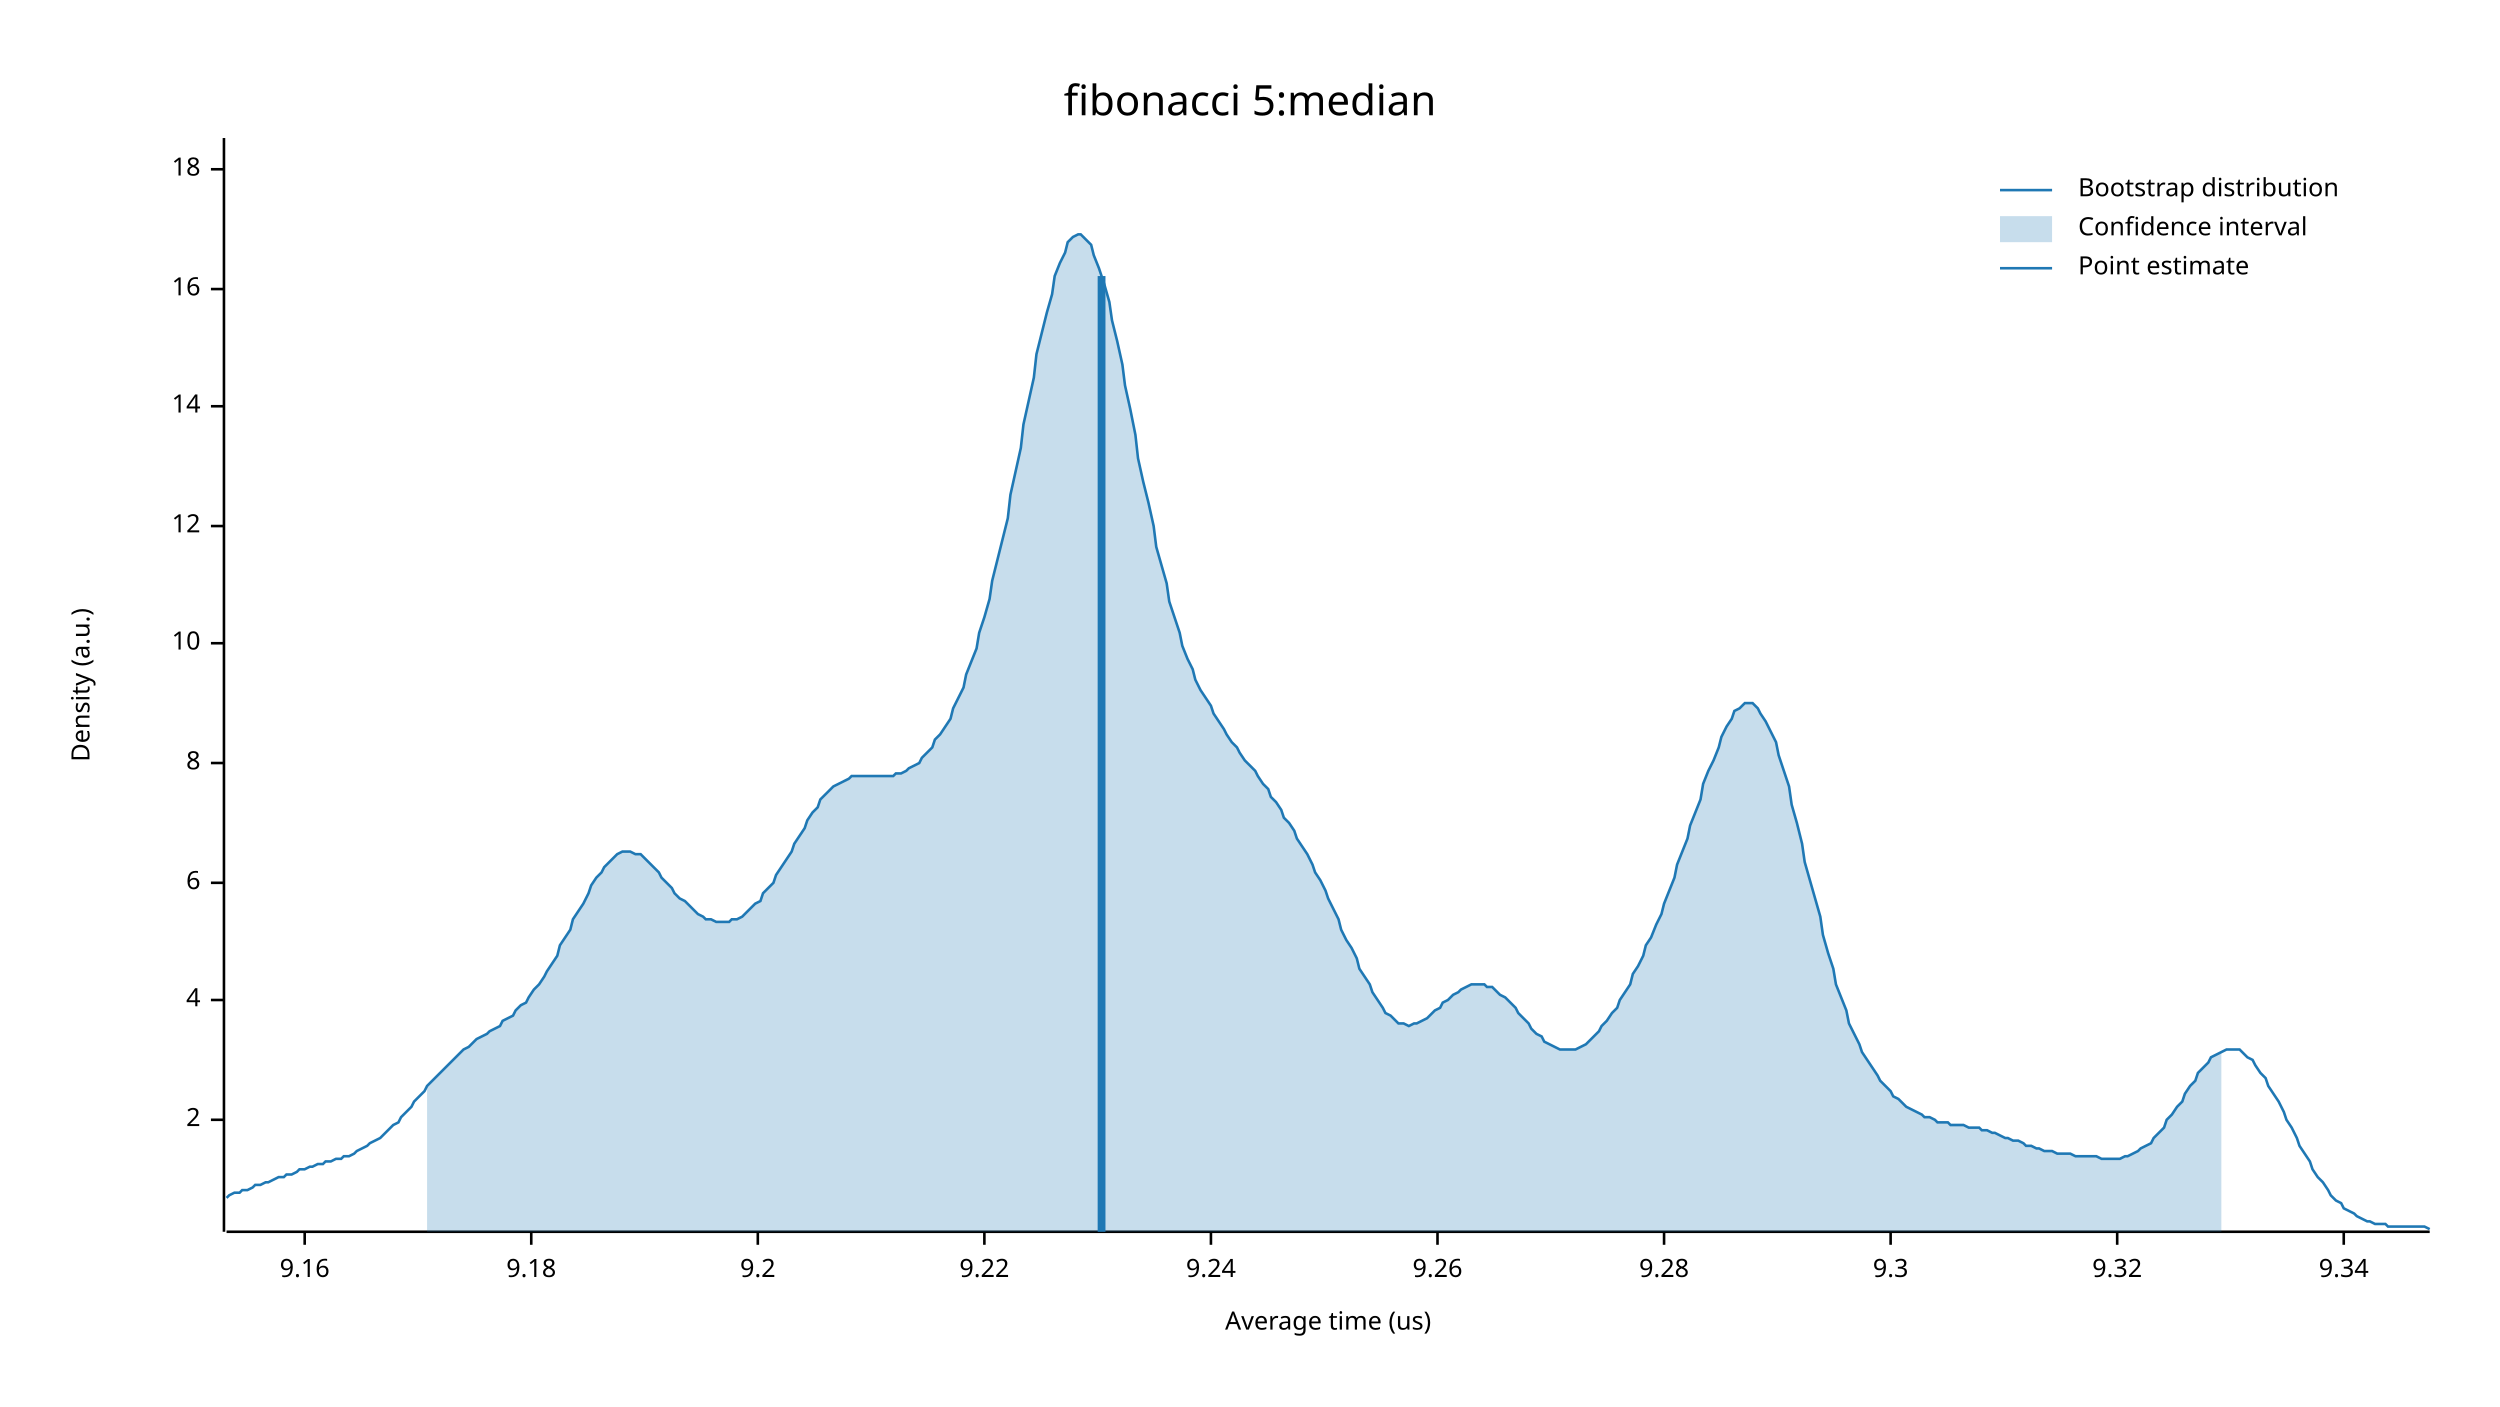
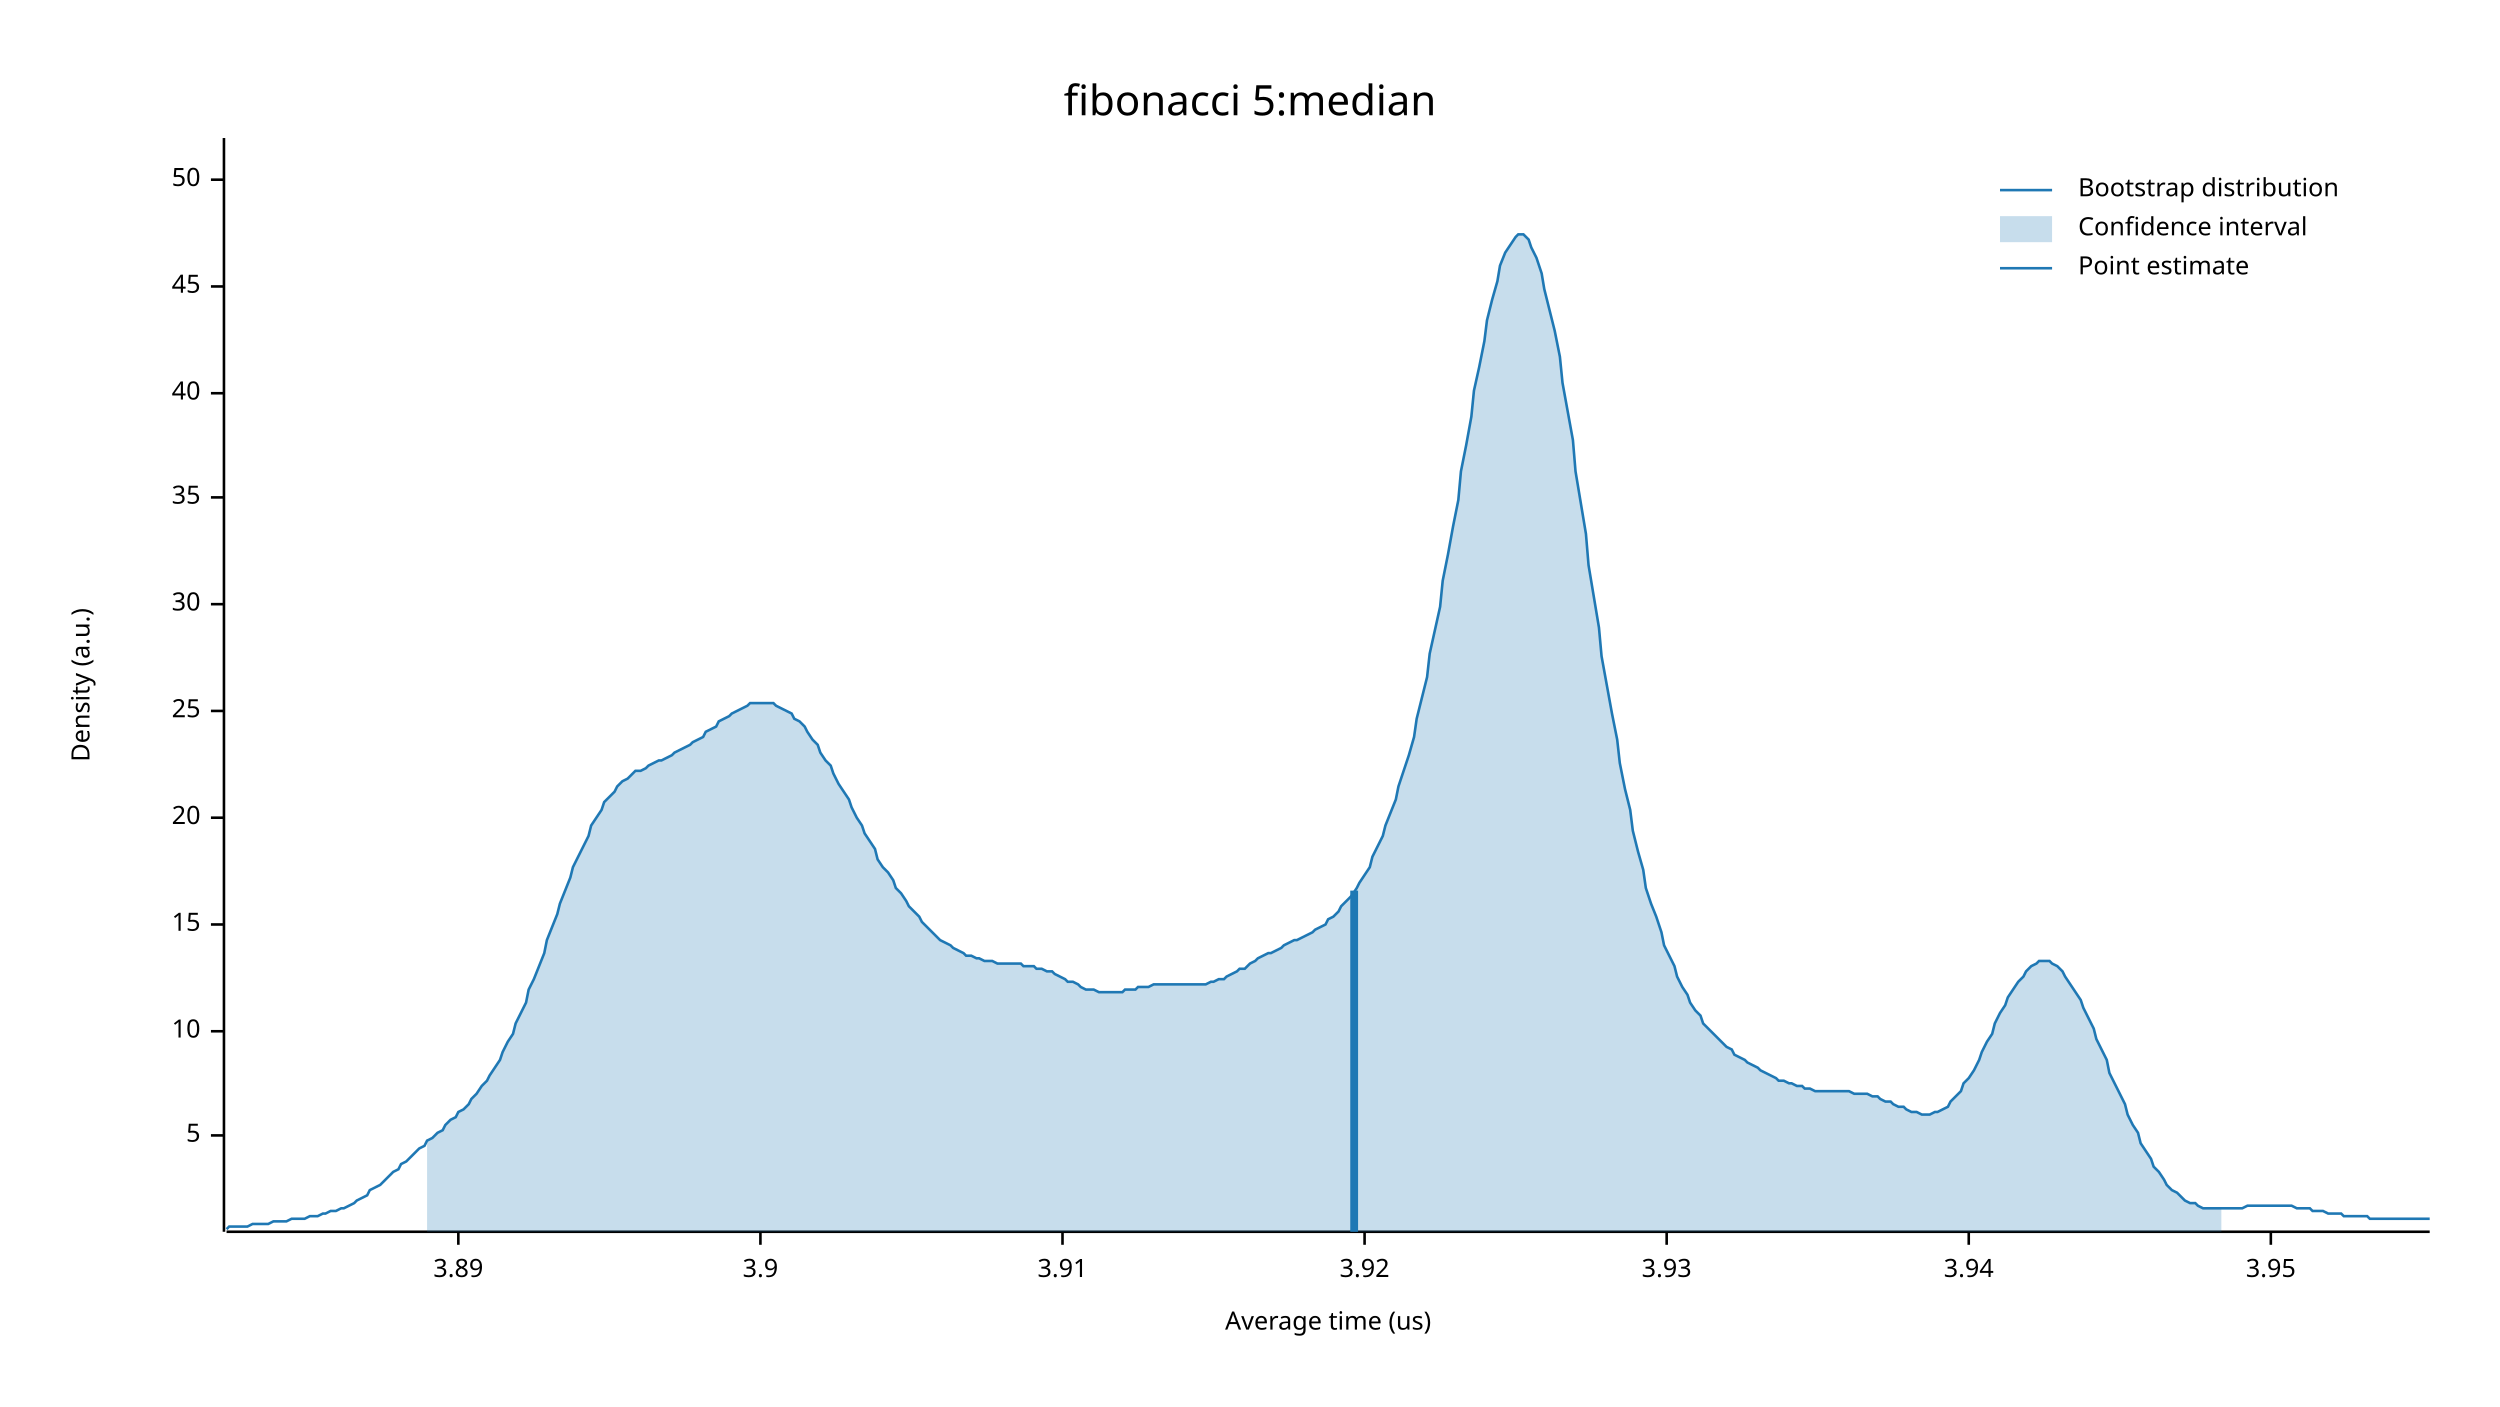
<svg xmlns="http://www.w3.org/2000/svg" width="960" height="540">
  <text x="480" y="32" dy="0.76em" text-anchor="middle" font-family="sans-serif" font-size="16.129" opacity="1" fill="#000000">
fibonacci 5:median
</text>
  <text x="27" y="263" dy="0.76em" text-anchor="middle" font-family="sans-serif" font-size="9.677" opacity="1" fill="#000000" transform="rotate(270, 27, 263)">
Density (a.u.)
</text>
  <text x="510" y="513" dy="-0.5ex" text-anchor="middle" font-family="sans-serif" font-size="9.677" opacity="1" fill="#000000">
Average time (us)
</text>
  <polyline fill="none" opacity="1" stroke="#000000" stroke-width="1" points="86,53 86,473 " />
-   <text x="77" y="430" dy="0.5ex" text-anchor="end" font-family="sans-serif" font-size="9.677" opacity="1" fill="#000000">
- 2
+   <text x="77" y="436" dy="0.5ex" text-anchor="end" font-family="sans-serif" font-size="9.677" opacity="1" fill="#000000">
+ 5
</text>
-   <polyline fill="none" opacity="1" stroke="#000000" stroke-width="1" points="81,430 86,430 " />
-   <text x="77" y="384" dy="0.5ex" text-anchor="end" font-family="sans-serif" font-size="9.677" opacity="1" fill="#000000">
- 4
- </text>
-   <polyline fill="none" opacity="1" stroke="#000000" stroke-width="1" points="81,384 86,384 " />
-   <text x="77" y="339" dy="0.5ex" text-anchor="end" font-family="sans-serif" font-size="9.677" opacity="1" fill="#000000">
- 6
- </text>
-   <polyline fill="none" opacity="1" stroke="#000000" stroke-width="1" points="81,339 86,339 " />
-   <text x="77" y="293" dy="0.5ex" text-anchor="end" font-family="sans-serif" font-size="9.677" opacity="1" fill="#000000">
- 8
- </text>
-   <polyline fill="none" opacity="1" stroke="#000000" stroke-width="1" points="81,293 86,293 " />
-   <text x="77" y="247" dy="0.5ex" text-anchor="end" font-family="sans-serif" font-size="9.677" opacity="1" fill="#000000">
+   <polyline fill="none" opacity="1" stroke="#000000" stroke-width="1" points="81,436 86,436 " />
+   <text x="77" y="396" dy="0.5ex" text-anchor="end" font-family="sans-serif" font-size="9.677" opacity="1" fill="#000000">
10
</text>
-   <polyline fill="none" opacity="1" stroke="#000000" stroke-width="1" points="81,247 86,247 " />
-   <text x="77" y="202" dy="0.5ex" text-anchor="end" font-family="sans-serif" font-size="9.677" opacity="1" fill="#000000">
- 12
+   <polyline fill="none" opacity="1" stroke="#000000" stroke-width="1" points="81,396 86,396 " />
+   <text x="77" y="355" dy="0.5ex" text-anchor="end" font-family="sans-serif" font-size="9.677" opacity="1" fill="#000000">
+ 15
</text>
-   <polyline fill="none" opacity="1" stroke="#000000" stroke-width="1" points="81,202 86,202 " />
-   <text x="77" y="156" dy="0.5ex" text-anchor="end" font-family="sans-serif" font-size="9.677" opacity="1" fill="#000000">
- 14
+   <polyline fill="none" opacity="1" stroke="#000000" stroke-width="1" points="81,355 86,355 " />
+   <text x="77" y="314" dy="0.5ex" text-anchor="end" font-family="sans-serif" font-size="9.677" opacity="1" fill="#000000">
+ 20
</text>
-   <polyline fill="none" opacity="1" stroke="#000000" stroke-width="1" points="81,156 86,156 " />
-   <text x="77" y="111" dy="0.5ex" text-anchor="end" font-family="sans-serif" font-size="9.677" opacity="1" fill="#000000">
- 16
+   <polyline fill="none" opacity="1" stroke="#000000" stroke-width="1" points="81,314 86,314 " />
+   <text x="77" y="273" dy="0.5ex" text-anchor="end" font-family="sans-serif" font-size="9.677" opacity="1" fill="#000000">
+ 25
</text>
-   <polyline fill="none" opacity="1" stroke="#000000" stroke-width="1" points="81,111 86,111 " />
-   <text x="77" y="65" dy="0.5ex" text-anchor="end" font-family="sans-serif" font-size="9.677" opacity="1" fill="#000000">
- 18
+   <polyline fill="none" opacity="1" stroke="#000000" stroke-width="1" points="81,273 86,273 " />
+   <text x="77" y="232" dy="0.5ex" text-anchor="end" font-family="sans-serif" font-size="9.677" opacity="1" fill="#000000">
+ 30
</text>
-   <polyline fill="none" opacity="1" stroke="#000000" stroke-width="1" points="81,65 86,65 " />
+   <polyline fill="none" opacity="1" stroke="#000000" stroke-width="1" points="81,232 86,232 " />
+   <text x="77" y="191" dy="0.5ex" text-anchor="end" font-family="sans-serif" font-size="9.677" opacity="1" fill="#000000">
+ 35
+ </text>
+   <polyline fill="none" opacity="1" stroke="#000000" stroke-width="1" points="81,191 86,191 " />
+   <text x="77" y="151" dy="0.5ex" text-anchor="end" font-family="sans-serif" font-size="9.677" opacity="1" fill="#000000">
+ 40
+ </text>
+   <polyline fill="none" opacity="1" stroke="#000000" stroke-width="1" points="81,151 86,151 " />
+   <text x="77" y="110" dy="0.5ex" text-anchor="end" font-family="sans-serif" font-size="9.677" opacity="1" fill="#000000">
+ 45
+ </text>
+   <polyline fill="none" opacity="1" stroke="#000000" stroke-width="1" points="81,110 86,110 " />
+   <text x="77" y="69" dy="0.5ex" text-anchor="end" font-family="sans-serif" font-size="9.677" opacity="1" fill="#000000">
+ 50
+ </text>
+   <polyline fill="none" opacity="1" stroke="#000000" stroke-width="1" points="81,69 86,69 " />
  <polyline fill="none" opacity="1" stroke="#000000" stroke-width="1" points="87,473 933,473 " />
-   <text x="117" y="483" dy="0.76em" text-anchor="middle" font-family="sans-serif" font-size="9.677" opacity="1" fill="#000000">
- 9.16
+   <text x="176" y="483" dy="0.76em" text-anchor="middle" font-family="sans-serif" font-size="9.677" opacity="1" fill="#000000">
+ 3.89
</text>
-   <polyline fill="none" opacity="1" stroke="#000000" stroke-width="1" points="117,473 117,478 " />
-   <text x="204" y="483" dy="0.76em" text-anchor="middle" font-family="sans-serif" font-size="9.677" opacity="1" fill="#000000">
- 9.18
+   <polyline fill="none" opacity="1" stroke="#000000" stroke-width="1" points="176,473 176,478 " />
+   <text x="292" y="483" dy="0.76em" text-anchor="middle" font-family="sans-serif" font-size="9.677" opacity="1" fill="#000000">
+ 3.9
</text>
-   <polyline fill="none" opacity="1" stroke="#000000" stroke-width="1" points="204,473 204,478 " />
-   <text x="291" y="483" dy="0.76em" text-anchor="middle" font-family="sans-serif" font-size="9.677" opacity="1" fill="#000000">
- 9.2
+   <polyline fill="none" opacity="1" stroke="#000000" stroke-width="1" points="292,473 292,478 " />
+   <text x="408" y="483" dy="0.76em" text-anchor="middle" font-family="sans-serif" font-size="9.677" opacity="1" fill="#000000">
+ 3.91
</text>
-   <polyline fill="none" opacity="1" stroke="#000000" stroke-width="1" points="291,473 291,478 " />
-   <text x="378" y="483" dy="0.76em" text-anchor="middle" font-family="sans-serif" font-size="9.677" opacity="1" fill="#000000">
- 9.22
+   <polyline fill="none" opacity="1" stroke="#000000" stroke-width="1" points="408,473 408,478 " />
+   <text x="524" y="483" dy="0.76em" text-anchor="middle" font-family="sans-serif" font-size="9.677" opacity="1" fill="#000000">
+ 3.92
</text>
-   <polyline fill="none" opacity="1" stroke="#000000" stroke-width="1" points="378,473 378,478 " />
-   <text x="465" y="483" dy="0.76em" text-anchor="middle" font-family="sans-serif" font-size="9.677" opacity="1" fill="#000000">
- 9.24
+   <polyline fill="none" opacity="1" stroke="#000000" stroke-width="1" points="524,473 524,478 " />
+   <text x="640" y="483" dy="0.76em" text-anchor="middle" font-family="sans-serif" font-size="9.677" opacity="1" fill="#000000">
+ 3.93
</text>
-   <polyline fill="none" opacity="1" stroke="#000000" stroke-width="1" points="465,473 465,478 " />
-   <text x="552" y="483" dy="0.76em" text-anchor="middle" font-family="sans-serif" font-size="9.677" opacity="1" fill="#000000">
- 9.26
+   <polyline fill="none" opacity="1" stroke="#000000" stroke-width="1" points="640,473 640,478 " />
+   <text x="756" y="483" dy="0.76em" text-anchor="middle" font-family="sans-serif" font-size="9.677" opacity="1" fill="#000000">
+ 3.94
</text>
-   <polyline fill="none" opacity="1" stroke="#000000" stroke-width="1" points="552,473 552,478 " />
-   <text x="639" y="483" dy="0.76em" text-anchor="middle" font-family="sans-serif" font-size="9.677" opacity="1" fill="#000000">
- 9.28
+   <polyline fill="none" opacity="1" stroke="#000000" stroke-width="1" points="756,473 756,478 " />
+   <text x="872" y="483" dy="0.76em" text-anchor="middle" font-family="sans-serif" font-size="9.677" opacity="1" fill="#000000">
+ 3.95
</text>
-   <polyline fill="none" opacity="1" stroke="#000000" stroke-width="1" points="639,473 639,478 " />
-   <text x="726" y="483" dy="0.76em" text-anchor="middle" font-family="sans-serif" font-size="9.677" opacity="1" fill="#000000">
- 9.3
- </text>
-   <polyline fill="none" opacity="1" stroke="#000000" stroke-width="1" points="726,473 726,478 " />
-   <text x="813" y="483" dy="0.76em" text-anchor="middle" font-family="sans-serif" font-size="9.677" opacity="1" fill="#000000">
- 9.32
- </text>
-   <polyline fill="none" opacity="1" stroke="#000000" stroke-width="1" points="813,473 813,478 " />
-   <text x="900" y="483" dy="0.76em" text-anchor="middle" font-family="sans-serif" font-size="9.677" opacity="1" fill="#000000">
- 9.34
- </text>
-   <polyline fill="none" opacity="1" stroke="#000000" stroke-width="1" points="900,473 900,478 " />
-   <polyline fill="none" opacity="1" stroke="#1F78B4" stroke-width="1" points="87,460 88,459 90,458 92,458 93,457 95,457 97,456 98,455 100,455 102,454 103,454 105,453 107,452 109,452 110,451 112,451 114,450 115,449 117,449 119,448 120,448 122,447 124,447 125,446 127,446 129,445 131,445 132,444 134,444 136,443 137,442 139,441 141,440 142,439 144,438 146,437 148,435 149,434 151,432 153,431 154,429 156,427 158,425 159,423 161,421 163,419 164,417 166,415 168,413 170,411 171,410 173,408 175,406 176,405 178,403 180,402 181,401 183,399 185,398 187,397 188,396 190,395 192,394 193,392 195,391 197,390 198,388 200,386 202,385 203,383 205,380 207,378 209,375 210,373 212,370 214,367 215,363 217,360 219,357 220,353 222,350 224,347 226,343 227,340 229,337 231,335 232,333 234,331 236,329 237,328 239,327 241,327 242,327 244,328 246,328 248,330 249,331 251,333 253,335 254,337 256,339 258,341 259,343 261,345 263,346 265,348 266,349 268,351 270,352 271,353 273,353 275,354 276,354 278,354 280,354 281,353 283,353 285,352 287,350 288,349 290,347 292,346 293,343 295,341 297,339 298,336 300,333 302,330 304,327 305,324 307,321 309,318 310,315 312,312 314,310 315,307 317,305 319,303 320,302 322,301 324,300 326,299 327,298 329,298 331,298 332,298 334,298 336,298 337,298 339,298 341,298 343,298 344,297 346,297 348,296 349,295 351,294 353,293 354,291 356,289 358,287 359,284 361,282 363,279 365,276 366,272 368,268 370,264 371,259 373,254 375,249 376,243 378,237 380,230 381,223 383,215 385,207 387,199 388,190 390,181 392,172 393,163 395,154 397,145 398,136 400,128 402,120 404,113 405,106 407,101 409,97 410,93 412,91 414,90 415,90 417,92 419,94 420,98 422,103 424,109 426,116 427,123 429,131 431,140 432,148 434,157 436,167 437,176 439,185 441,193 443,202 444,210 446,217 448,224 449,231 451,237 453,243 454,248 456,253 458,257 459,261 461,265 463,268 465,271 466,274 468,277 470,280 471,282 473,285 475,287 476,289 478,292 480,294 482,296 483,298 485,301 487,303 488,306 490,308 492,311 493,314 495,316 497,319 498,322 500,325 502,328 504,332 505,335 507,338 509,342 510,345 512,349 514,353 515,357 517,361 519,364 521,368 522,372 524,375 526,378 527,381 529,384 531,387 532,389 534,390 536,392 537,393 539,393 541,394 543,393 544,393 546,392 548,391 549,390 551,388 553,387 554,385 556,384 558,382 560,381 561,380 563,379 565,378 566,378 568,378 570,378 571,379 573,379 575,381 576,382 578,383 580,385 582,387 583,389 585,391 587,393 588,395 590,397 592,398 593,400 595,401 597,402 599,403 600,403 602,403 604,403 605,403 607,402 609,401 610,400 612,398 614,396 615,394 617,392 619,389 621,387 622,384 624,381 626,378 627,374 629,371 631,367 632,363 634,360 636,355 638,351 639,347 641,342 643,337 644,332 646,327 648,322 649,317 651,312 653,307 654,301 656,296 658,292 660,287 661,283 663,279 665,276 666,273 668,272 670,270 671,270 673,270 675,272 676,274 678,277 680,281 682,285 683,290 685,296 687,302 688,309 690,316 692,324 693,331 695,338 697,345 699,352 700,359 702,366 704,372 705,378 707,383 709,388 710,393 712,397 714,401 715,404 717,407 719,410 721,413 722,415 724,417 726,419 727,421 729,422 731,424 732,425 734,426 736,427 738,428 739,429 741,429 743,430 744,431 746,431 748,431 749,432 751,432 753,432 754,432 756,433 758,433 760,433 761,434 763,434 765,435 766,435 768,436 770,437 771,437 773,438 775,438 777,439 778,440 780,440 782,441 783,441 785,442 787,442 788,442 790,443 792,443 793,443 795,443 797,444 799,444 800,444 802,444 804,444 805,444 807,445 809,445 810,445 812,445 814,445 816,444 817,444 819,443 821,442 822,441 824,440 826,439 827,437 829,435 831,433 832,430 834,428 836,425 838,423 839,420 841,417 843,415 844,412 846,410 848,408 849,406 851,405 853,404 855,403 856,403 858,403 860,403 861,404 863,406 865,407 866,409 868,412 870,414 871,417 873,420 875,423 877,427 878,430 880,433 882,437 883,440 885,443 887,446 888,449 890,452 892,454 894,457 895,459 897,461 899,462 900,464 902,465 904,466 905,467 907,468 909,469 910,469 912,470 914,470 916,470 917,471 919,471 921,471 922,471 924,471 926,471 927,471 929,471 931,471 933,472 " />
-   <polygon opacity="0.25" fill="#1F78B4" points="164,417 166,415 168,413 170,411 171,410 173,408 175,406 176,405 178,403 180,402 181,401 183,399 185,398 187,397 188,396 190,395 192,394 193,392 195,391 197,390 198,388 200,386 202,385 203,383 205,380 207,378 209,375 210,373 212,370 214,367 215,363 217,360 219,357 220,353 222,350 224,347 226,343 227,340 229,337 231,335 232,333 234,331 236,329 237,328 239,327 241,327 242,327 244,328 246,328 248,330 249,331 251,333 253,335 254,337 256,339 258,341 259,343 261,345 263,346 265,348 266,349 268,351 270,352 271,353 273,353 275,354 276,354 278,354 280,354 281,353 283,353 285,352 287,350 288,349 290,347 292,346 293,343 295,341 297,339 298,336 300,333 302,330 304,327 305,324 307,321 309,318 310,315 312,312 314,310 315,307 317,305 319,303 320,302 322,301 324,300 326,299 327,298 329,298 331,298 332,298 334,298 336,298 337,298 339,298 341,298 343,298 344,297 346,297 348,296 349,295 351,294 353,293 354,291 356,289 358,287 359,284 361,282 363,279 365,276 366,272 368,268 370,264 371,259 373,254 375,249 376,243 378,237 380,230 381,223 383,215 385,207 387,199 388,190 390,181 392,172 393,163 395,154 397,145 398,136 400,128 402,120 404,113 405,106 407,101 409,97 410,93 412,91 414,90 415,90 417,92 419,94 420,98 422,103 424,109 426,116 427,123 429,131 431,140 432,148 434,157 436,167 437,176 439,185 441,193 443,202 444,210 446,217 448,224 449,231 451,237 453,243 454,248 456,253 458,257 459,261 461,265 463,268 465,271 466,274 468,277 470,280 471,282 473,285 475,287 476,289 478,292 480,294 482,296 483,298 485,301 487,303 488,306 490,308 492,311 493,314 495,316 497,319 498,322 500,325 502,328 504,332 505,335 507,338 509,342 510,345 512,349 514,353 515,357 517,361 519,364 521,368 522,372 524,375 526,378 527,381 529,384 531,387 532,389 534,390 536,392 537,393 539,393 541,394 543,393 544,393 546,392 548,391 549,390 551,388 553,387 554,385 556,384 558,382 560,381 561,380 563,379 565,378 566,378 568,378 570,378 571,379 573,379 575,381 576,382 578,383 580,385 582,387 583,389 585,391 587,393 588,395 590,397 592,398 593,400 595,401 597,402 599,403 600,403 602,403 604,403 605,403 607,402 609,401 610,400 612,398 614,396 615,394 617,392 619,389 621,387 622,384 624,381 626,378 627,374 629,371 631,367 632,363 634,360 636,355 638,351 639,347 641,342 643,337 644,332 646,327 648,322 649,317 651,312 653,307 654,301 656,296 658,292 660,287 661,283 663,279 665,276 666,273 668,272 670,270 671,270 673,270 675,272 676,274 678,277 680,281 682,285 683,290 685,296 687,302 688,309 690,316 692,324 693,331 695,338 697,345 699,352 700,359 702,366 704,372 705,378 707,383 709,388 710,393 712,397 714,401 715,404 717,407 719,410 721,413 722,415 724,417 726,419 727,421 729,422 731,424 732,425 734,426 736,427 738,428 739,429 741,429 743,430 744,431 746,431 748,431 749,432 751,432 753,432 754,432 756,433 758,433 760,433 761,434 763,434 765,435 766,435 768,436 770,437 771,437 773,438 775,438 777,439 778,440 780,440 782,441 783,441 785,442 787,442 788,442 790,443 792,443 793,443 795,443 797,444 799,444 800,444 802,444 804,444 805,444 807,445 809,445 810,445 812,445 814,445 816,444 817,444 819,443 821,442 822,441 824,440 826,439 827,437 829,435 831,433 832,430 834,428 836,425 838,423 839,420 841,417 843,415 844,412 846,410 848,408 849,406 851,405 853,404 853,473 164,473 " />
-   <polyline fill="none" opacity="1" stroke="#1F78B4" stroke-width="3" points="423,473 423,106 " />
+   <polyline fill="none" opacity="1" stroke="#000000" stroke-width="1" points="872,473 872,478 " />
+   <polyline fill="none" opacity="1" stroke="#1F78B4" stroke-width="1" points="87,472 88,471 90,471 92,471 93,471 95,471 97,470 98,470 100,470 102,470 103,470 105,469 107,469 109,469 110,469 112,468 114,468 115,468 117,468 119,467 120,467 122,467 124,466 125,466 127,465 129,465 131,464 132,464 134,463 136,462 137,461 139,460 141,459 142,457 144,456 146,455 148,453 149,452 151,450 153,449 154,447 156,446 158,444 159,443 161,441 163,440 164,438 166,437 168,435 170,434 171,432 173,430 175,429 176,427 178,426 180,424 181,422 183,420 185,417 187,415 188,413 190,410 192,407 193,404 195,400 197,397 198,393 200,389 202,385 203,380 205,376 207,371 209,366 210,361 212,356 214,351 215,347 217,342 219,337 220,333 222,329 224,325 226,321 227,317 229,314 231,311 232,308 234,306 236,304 237,302 239,300 241,299 242,298 244,296 246,296 248,295 249,294 251,293 253,292 254,292 256,291 258,290 259,289 261,288 263,287 265,286 266,285 268,284 270,283 271,281 273,280 275,279 276,277 278,276 280,275 281,274 283,273 285,272 287,271 288,270 290,270 292,270 293,270 295,270 297,270 298,271 300,272 302,273 304,274 305,276 307,277 309,279 310,281 312,284 314,286 315,289 317,292 319,294 320,297 322,301 324,304 326,307 327,310 329,314 331,317 332,320 334,323 336,326 337,330 339,333 341,335 343,338 344,341 346,343 348,346 349,348 351,350 353,352 354,354 356,356 358,358 359,359 361,361 363,362 365,363 366,364 368,365 370,366 371,367 373,367 375,368 376,368 378,369 380,369 381,369 383,370 385,370 387,370 388,370 390,370 392,370 393,371 395,371 397,371 398,372 400,372 402,373 404,373 405,374 407,375 409,376 410,377 412,377 414,378 415,379 417,380 419,380 420,380 422,381 424,381 426,381 427,381 429,381 431,381 432,380 434,380 436,380 437,379 439,379 441,379 443,378 444,378 446,378 448,378 449,378 451,378 453,378 454,378 456,378 458,378 459,378 461,378 463,378 465,377 466,377 468,376 470,376 471,375 473,374 475,373 476,372 478,372 480,370 482,369 483,368 485,367 487,366 488,366 490,365 492,364 493,363 495,362 497,361 498,361 500,360 502,359 504,358 505,357 507,356 509,355 510,353 512,352 514,350 515,348 517,346 519,344 521,341 522,339 524,336 526,333 527,329 529,325 531,321 532,317 534,312 536,307 537,302 539,296 541,290 543,283 544,276 546,268 548,260 549,251 551,242 553,233 554,223 556,213 558,202 560,192 561,181 563,171 565,160 566,150 568,141 570,131 571,123 573,115 575,108 576,102 578,97 580,94 582,91 583,90 585,90 587,92 588,95 590,99 592,105 593,111 595,119 597,127 599,137 600,147 602,158 604,169 605,181 607,193 609,205 610,217 612,229 614,241 615,252 617,263 619,274 621,284 622,293 624,303 626,311 627,319 629,327 631,334 632,341 634,347 636,352 638,358 639,363 641,367 643,371 644,375 646,379 648,382 649,385 651,388 653,390 654,393 656,395 658,397 660,399 661,400 663,402 665,403 666,405 668,406 670,407 671,408 673,409 675,410 676,411 678,412 680,413 682,414 683,415 685,415 687,416 688,416 690,417 692,417 693,418 695,418 697,419 699,419 700,419 702,419 704,419 705,419 707,419 709,419 710,419 712,420 714,420 715,420 717,420 719,421 721,421 722,422 724,423 726,423 727,424 729,425 731,425 732,426 734,427 736,427 738,428 739,428 741,428 743,427 744,427 746,426 748,425 749,423 751,421 753,419 754,416 756,414 758,411 760,407 761,404 763,400 765,397 766,393 768,389 770,386 771,383 773,380 775,377 777,375 778,373 780,371 782,370 783,369 785,369 787,369 788,370 790,371 792,373 793,375 795,378 797,381 799,384 800,387 802,391 804,395 805,399 807,403 809,407 810,412 812,416 814,420 816,424 817,428 819,432 821,435 822,439 824,442 826,445 827,448 829,450 831,453 832,455 834,457 836,458 838,460 839,461 841,462 843,462 844,463 846,464 848,464 849,464 851,464 853,464 855,464 856,464 858,464 860,464 861,464 863,463 865,463 866,463 868,463 870,463 871,463 873,463 875,463 877,463 878,463 880,463 882,464 883,464 885,464 887,464 888,465 890,465 892,465 894,466 895,466 897,466 899,466 900,467 902,467 904,467 905,467 907,467 909,467 910,468 912,468 914,468 916,468 917,468 919,468 921,468 922,468 924,468 926,468 927,468 929,468 931,468 933,468 " />
+   <polygon opacity="0.25" fill="#1F78B4" points="164,438 166,437 168,435 170,434 171,432 173,430 175,429 176,427 178,426 180,424 181,422 183,420 185,417 187,415 188,413 190,410 192,407 193,404 195,400 197,397 198,393 200,389 202,385 203,380 205,376 207,371 209,366 210,361 212,356 214,351 215,347 217,342 219,337 220,333 222,329 224,325 226,321 227,317 229,314 231,311 232,308 234,306 236,304 237,302 239,300 241,299 242,298 244,296 246,296 248,295 249,294 251,293 253,292 254,292 256,291 258,290 259,289 261,288 263,287 265,286 266,285 268,284 270,283 271,281 273,280 275,279 276,277 278,276 280,275 281,274 283,273 285,272 287,271 288,270 290,270 292,270 293,270 295,270 297,270 298,271 300,272 302,273 304,274 305,276 307,277 309,279 310,281 312,284 314,286 315,289 317,292 319,294 320,297 322,301 324,304 326,307 327,310 329,314 331,317 332,320 334,323 336,326 337,330 339,333 341,335 343,338 344,341 346,343 348,346 349,348 351,350 353,352 354,354 356,356 358,358 359,359 361,361 363,362 365,363 366,364 368,365 370,366 371,367 373,367 375,368 376,368 378,369 380,369 381,369 383,370 385,370 387,370 388,370 390,370 392,370 393,371 395,371 397,371 398,372 400,372 402,373 404,373 405,374 407,375 409,376 410,377 412,377 414,378 415,379 417,380 419,380 420,380 422,381 424,381 426,381 427,381 429,381 431,381 432,380 434,380 436,380 437,379 439,379 441,379 443,378 444,378 446,378 448,378 449,378 451,378 453,378 454,378 456,378 458,378 459,378 461,378 463,378 465,377 466,377 468,376 470,376 471,375 473,374 475,373 476,372 478,372 480,370 482,369 483,368 485,367 487,366 488,366 490,365 492,364 493,363 495,362 497,361 498,361 500,360 502,359 504,358 505,357 507,356 509,355 510,353 512,352 514,350 515,348 517,346 519,344 521,341 522,339 524,336 526,333 527,329 529,325 531,321 532,317 534,312 536,307 537,302 539,296 541,290 543,283 544,276 546,268 548,260 549,251 551,242 553,233 554,223 556,213 558,202 560,192 561,181 563,171 565,160 566,150 568,141 570,131 571,123 573,115 575,108 576,102 578,97 580,94 582,91 583,90 585,90 587,92 588,95 590,99 592,105 593,111 595,119 597,127 599,137 600,147 602,158 604,169 605,181 607,193 609,205 610,217 612,229 614,241 615,252 617,263 619,274 621,284 622,293 624,303 626,311 627,319 629,327 631,334 632,341 634,347 636,352 638,358 639,363 641,367 643,371 644,375 646,379 648,382 649,385 651,388 653,390 654,393 656,395 658,397 660,399 661,400 663,402 665,403 666,405 668,406 670,407 671,408 673,409 675,410 676,411 678,412 680,413 682,414 683,415 685,415 687,416 688,416 690,417 692,417 693,418 695,418 697,419 699,419 700,419 702,419 704,419 705,419 707,419 709,419 710,419 712,420 714,420 715,420 717,420 719,421 721,421 722,422 724,423 726,423 727,424 729,425 731,425 732,426 734,427 736,427 738,428 739,428 741,428 743,427 744,427 746,426 748,425 749,423 751,421 753,419 754,416 756,414 758,411 760,407 761,404 763,400 765,397 766,393 768,389 770,386 771,383 773,380 775,377 777,375 778,373 780,371 782,370 783,369 785,369 787,369 788,370 790,371 792,373 793,375 795,378 797,381 799,384 800,387 802,391 804,395 805,399 807,403 809,407 810,412 812,416 814,420 816,424 817,428 819,432 821,435 822,439 824,442 826,445 827,448 829,450 831,453 832,455 834,457 836,458 838,460 839,461 841,462 843,462 844,463 846,464 848,464 849,464 851,464 853,464 853,473 164,473 " />
+   <polyline fill="none" opacity="1" stroke="#1F78B4" stroke-width="3" points="520,473 520,342 " />
  <text x="798" y="68" dy="0.76em" text-anchor="start" font-family="sans-serif" font-size="9.677" opacity="1" fill="#000000">
Bootstrap distribution
</text>
  <text x="798" y="83" dy="0.76em" text-anchor="start" font-family="sans-serif" font-size="9.677" opacity="1" fill="#000000">
Confidence interval
</text>
  <text x="798" y="98" dy="0.76em" text-anchor="start" font-family="sans-serif" font-size="9.677" opacity="1" fill="#000000">
Point estimate
</text>
  <polyline fill="none" opacity="1" stroke="#1F78B4" stroke-width="1" points="768,73 788,73 " />
  <rect x="768" y="83" width="20" height="10" opacity="0.25" fill="#1F78B4" stroke="none" />
  <polyline fill="none" opacity="1" stroke="#1F78B4" stroke-width="1" points="768,103 788,103 " />
</svg>
